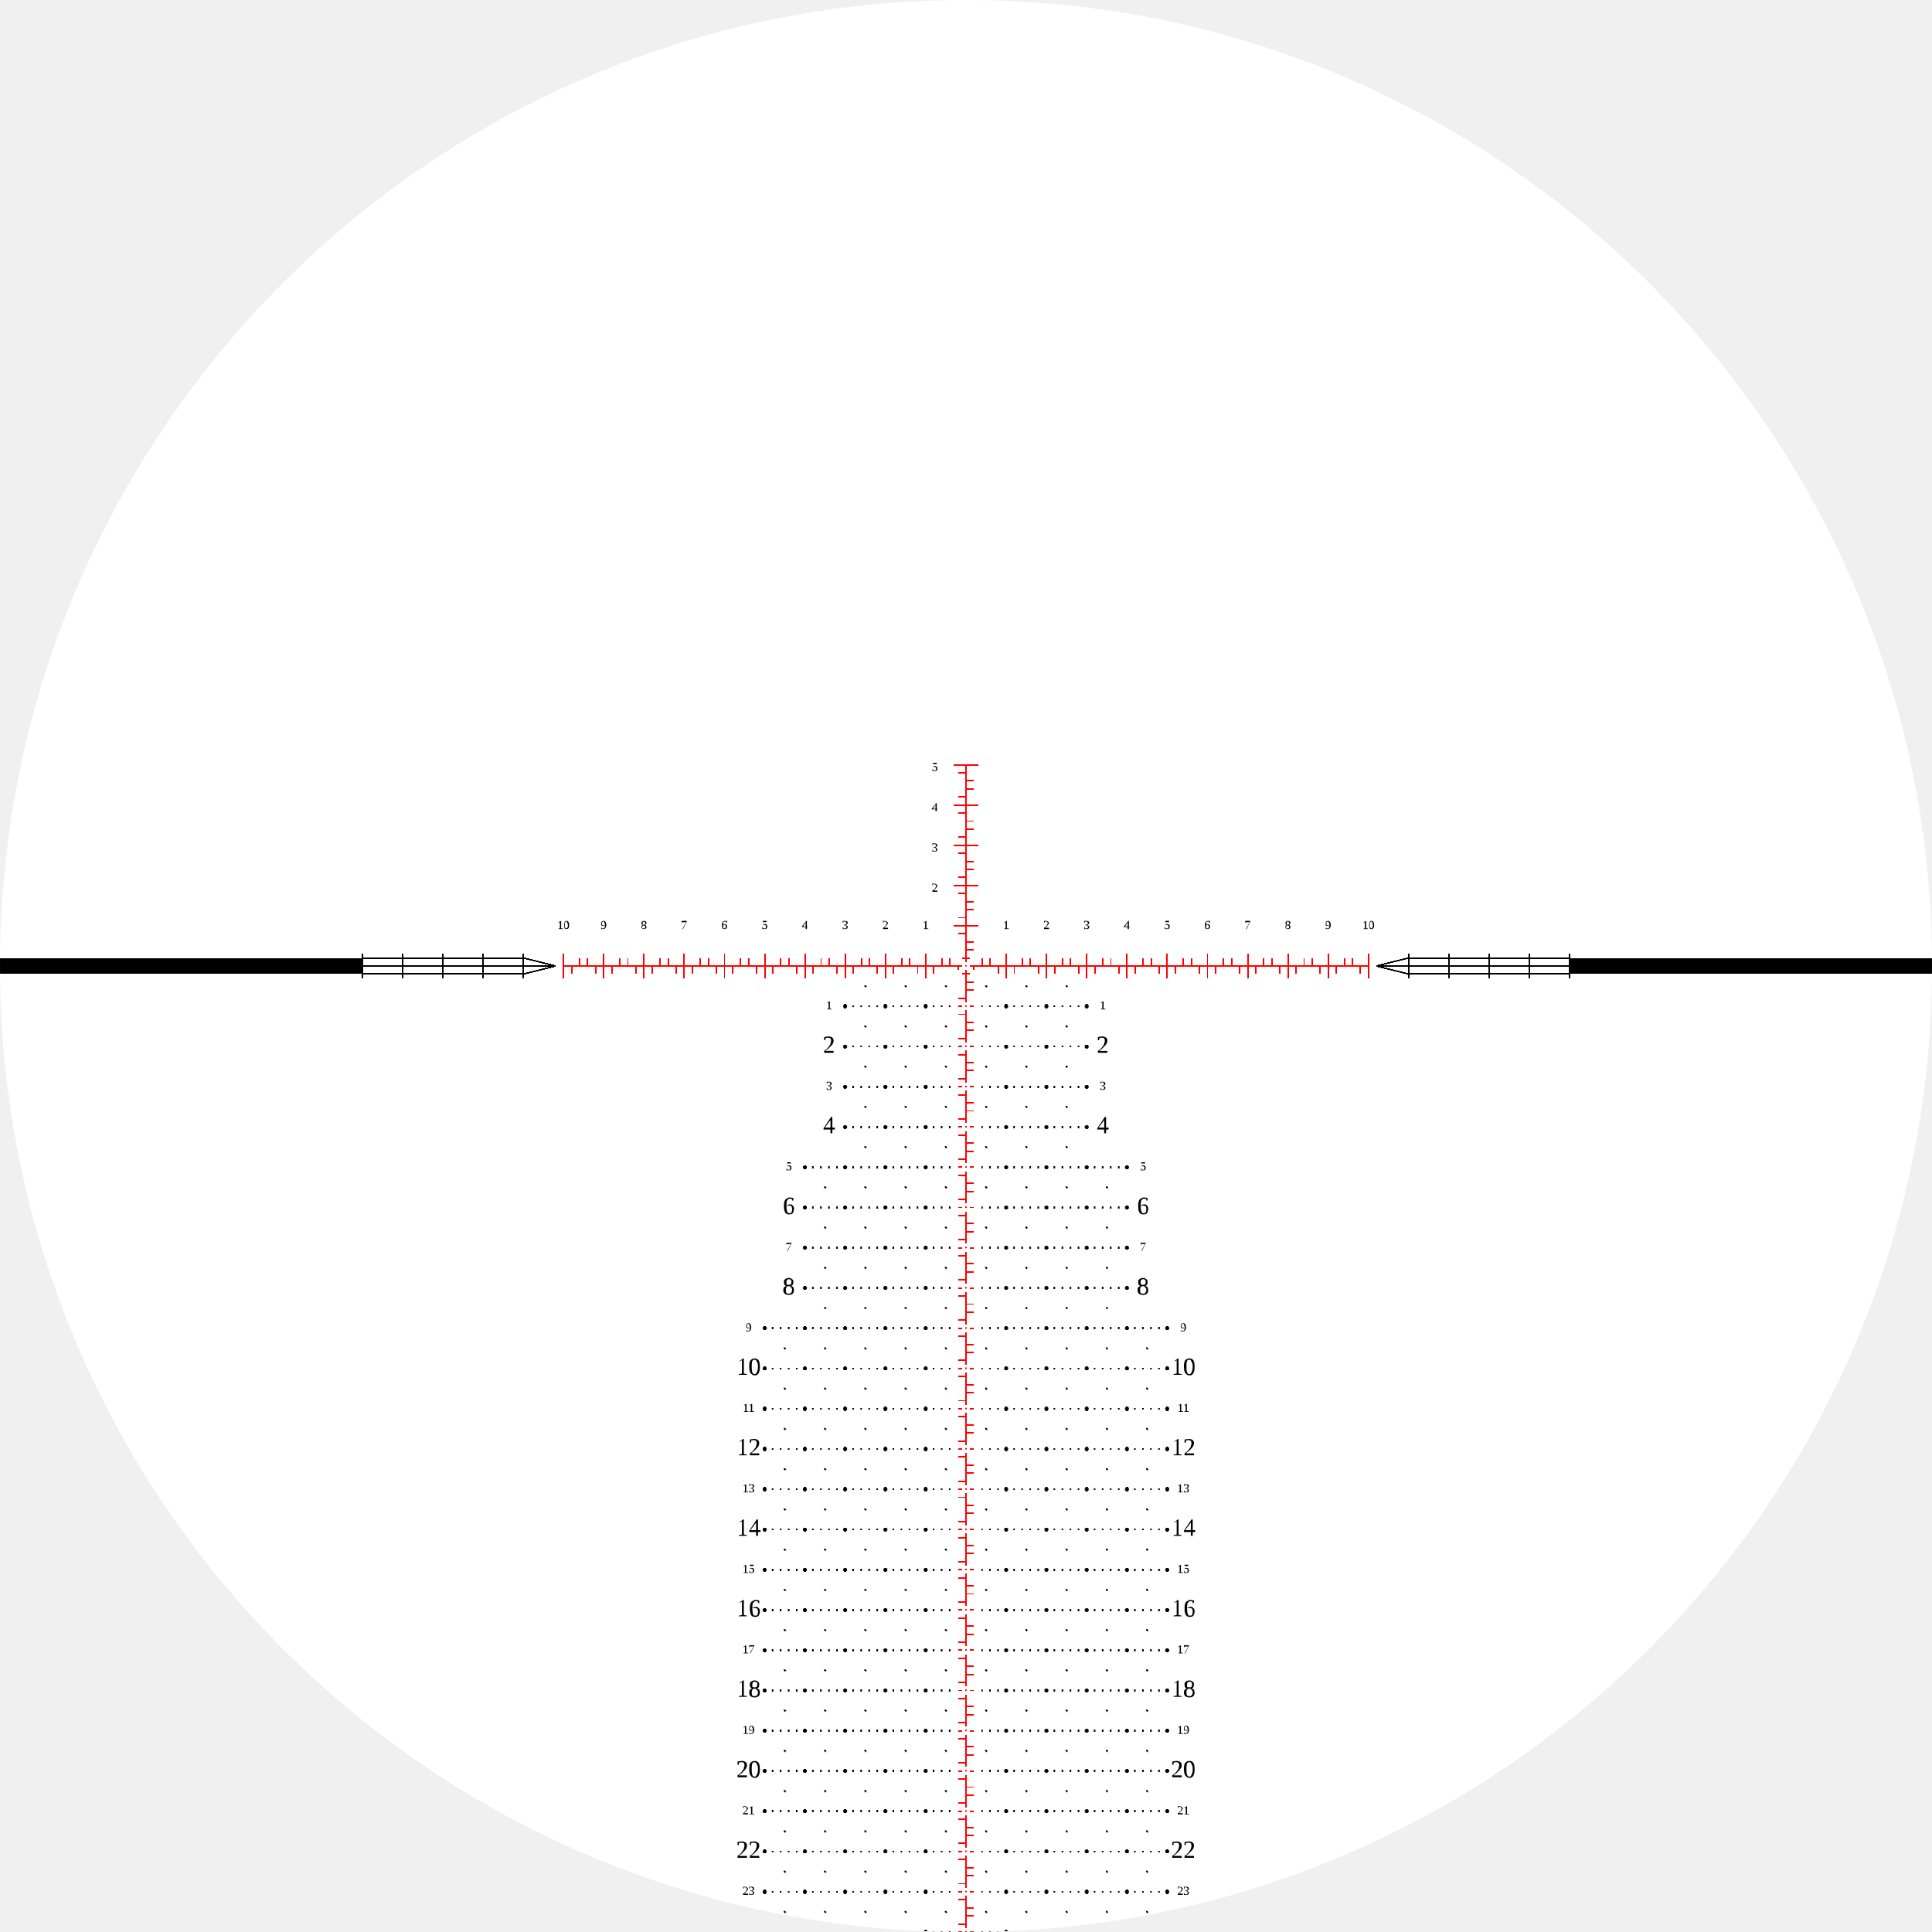
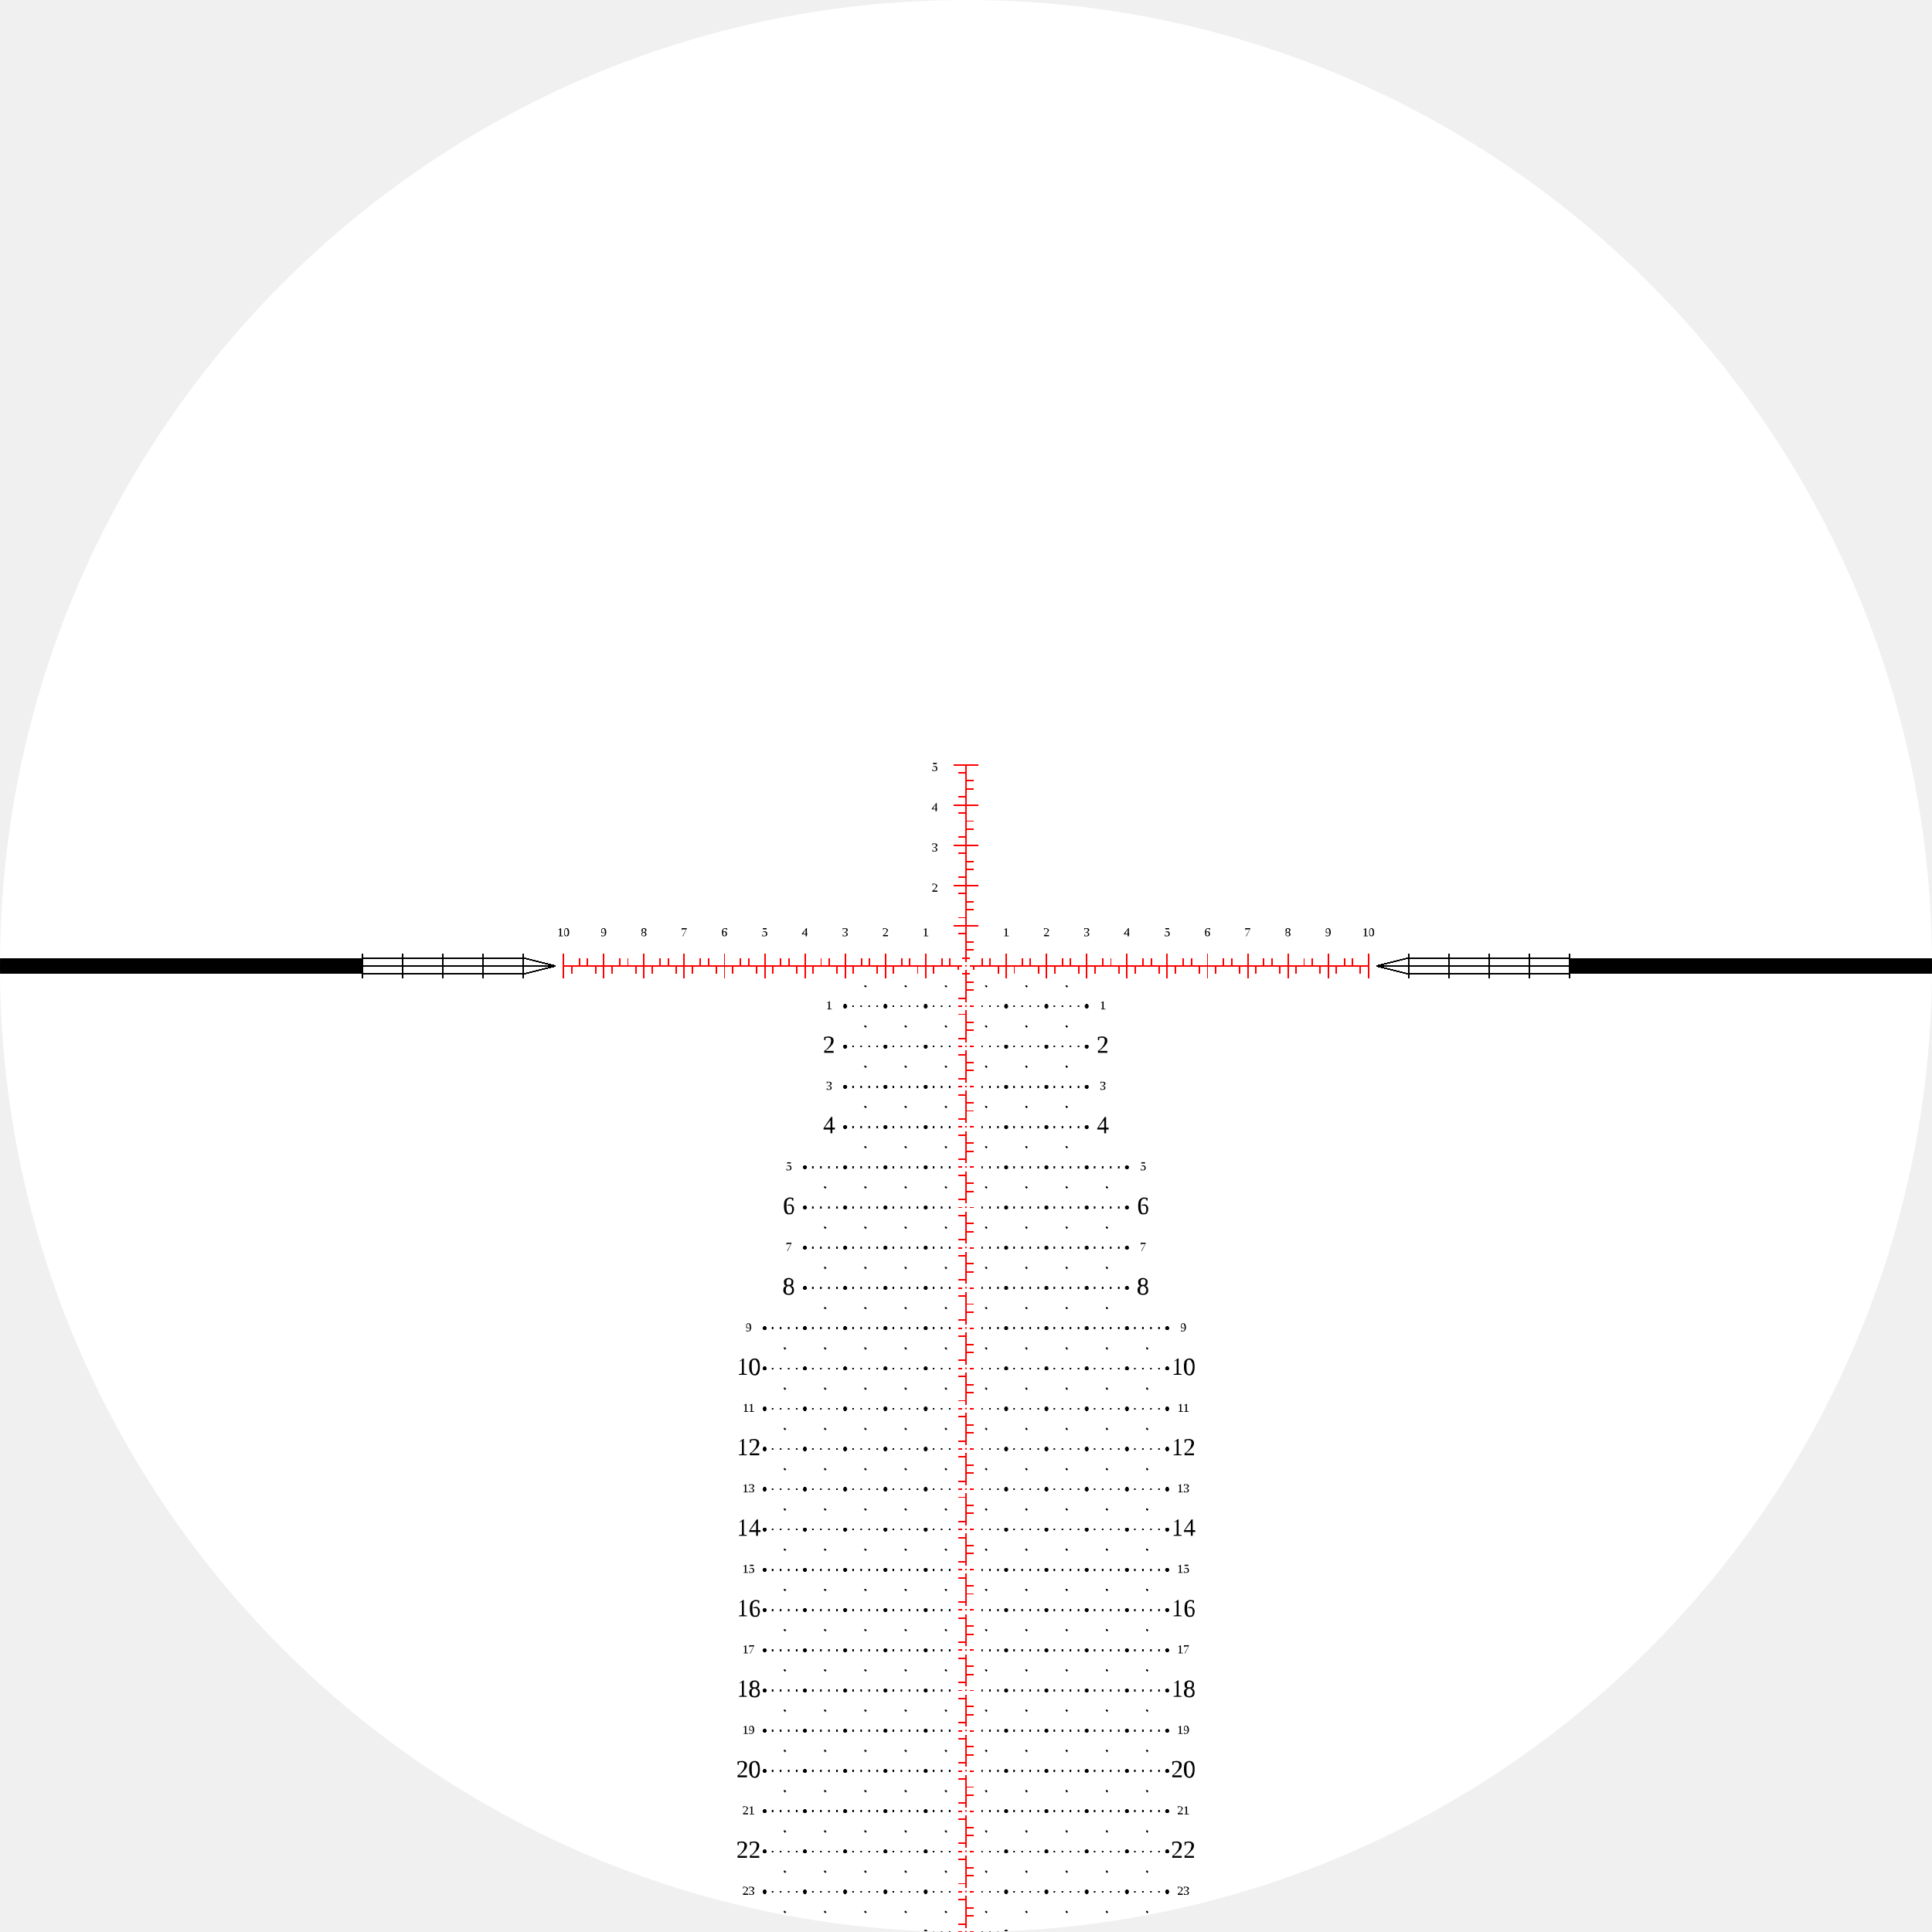
<svg xmlns="http://www.w3.org/2000/svg" width="4800" height="4800" viewBox="-24 -24 48 48" data-mil-width="48" data-mil-height="48" data-factor="100" shape-rendering="crispEdges">
  <defs>
    <pattern id="dotline-0" patternUnits="userSpaceOnUse" x="-0.025" y="-0.025" width="1" height="0.05">
      <circle cx="0.025" cy="0.025" r="0.025" fill="red" />
    </pattern>
    <pattern id="dotgrid-0" patternUnits="userSpaceOnUse" x="-2.525" y="0.475" width="1" height="1">
      <circle cx="0.025" cy="0.025" r="0.025" fill="black" />
    </pattern>
    <pattern id="dotgrid-2" patternUnits="userSpaceOnUse" x="-3.525" y="5.475" width="1" height="1">
      <circle cx="0.025" cy="0.025" r="0.025" fill="black" />
    </pattern>
    <pattern id="dotgrid-4" patternUnits="userSpaceOnUse" x="-4.525" y="9.475" width="1" height="1">
      <circle cx="0.025" cy="0.025" r="0.025" fill="black" />
    </pattern>
    <pattern id="dotline-2" patternUnits="userSpaceOnUse" x="-0.05" y="-0.05" width="1" height="0.1">
      <circle cx="0.05" cy="0.05" r="0.05" fill="black" />
    </pattern>
    <pattern id="dotline-5" patternUnits="userSpaceOnUse" x="-0.025" y="-0.025" width="0.2" height="0.05">
      <circle cx="0.025" cy="0.025" r="0.025" fill="black" />
    </pattern>
  </defs>
  <clipPath id="clip0">
    <circle id="circle-0" cx="0" cy="0" r="24" fill="white" />
  </clipPath>
  <g id="clipgroup-0" clip-path="url(#clip0)">
    <rect id="fill-0" x="-24" y="-24" width="48" height="48" fill="white" />
    <line id="hline-0" x1="0.1" y1="0" x2="10" y2="0" stroke="red" stroke-width="0.036" />
    <line id="hline-1" x1="-0.1" y1="0" x2="-10" y2="0" stroke="red" stroke-width="0.036" />
    <line id="vline-0" x1="0" y1="-0.1" x2="0" y2="-5" stroke="red" stroke-width="0.036" />
    <line id="hline-2" x1="-15" y1="0" x2="-10.2" y2="0" stroke="black" stroke-width="0.036" />
    <line id="hline-3" x1="15" y1="0" x2="10.2" y2="0" stroke="black" stroke-width="0.036" />
    <line id="line-0" x1="11" y1="-0.2" x2="10.2" y2="0" stroke="black" stroke-width="0.036" />
    <line id="line-1" x1="11" y1="0.2" x2="10.2" y2="0" stroke="black" stroke-width="0.036" />
    <line id="line-2" x1="-11" y1="-0.2" x2="-10.2" y2="0" stroke="black" stroke-width="0.036" />
    <line id="line-3" x1="-11" y1="0.2" x2="-10.2" y2="0" stroke="black" stroke-width="0.036" />
    <rect id="rect-0" x="-15" y="-0.2" width="4" height="0.4" fill="transparent" stroke="black" stroke-width="0.036" />
    <rect id="rect-1" x="11" y="-0.2" width="4" height="0.4" fill="transparent" stroke="black" stroke-width="0.036" />
    <rect id="rect-2" x="-24" y="-0.2" width="9" height="0.4" fill="black" />
    <rect id="rect-3" x="15" y="-0.2" width="9" height="0.4" fill="black" />
    <path id="hruler-0" d="M 11 -0.3 L 11 0.3 M 12 -0.3 L 12 0.3 M 13 -0.3 L 13 0.3 M 14 -0.3 L 14 0.3 M 15 -0.3 L 15 0.3" fill="none" stroke="black" stroke-width="0.036" />
    <path id="hruler-1" d="M -11 -0.3 L -11 0.3 M -12 -0.3 L -12 0.3 M -13 -0.3 L -13 0.3 M -14 -0.3 L -14 0.3 M -15 -0.3 L -15 0.3" fill="none" stroke="black" stroke-width="0.036" />
-     <text id="text-0" x="-10" y="-0.92" fill="black" font-size="0.306" text-anchor="middle">10</text>
-     <text id="text-1" x="-9" y="-0.92" fill="black" font-size="0.306" text-anchor="middle">9</text>
-     <text id="text-2" x="-8" y="-0.92" fill="black" font-size="0.306" text-anchor="middle">8</text>
-     <text id="text-3" x="-7" y="-0.92" fill="black" font-size="0.306" text-anchor="middle">7</text>
-     <text id="text-4" x="-6" y="-0.92" fill="black" font-size="0.306" text-anchor="middle">6</text>
-     <text id="text-5" x="-5" y="-0.92" fill="black" font-size="0.306" text-anchor="middle">5</text>
-     <text id="text-6" x="-4" y="-0.92" fill="black" font-size="0.306" text-anchor="middle">4</text>
-     <text id="text-7" x="-3" y="-0.92" fill="black" font-size="0.306" text-anchor="middle">3</text>
-     <text id="text-8" x="-2" y="-0.92" fill="black" font-size="0.306" text-anchor="middle">2</text>
-     <text id="text-9" x="-1" y="-0.92" fill="black" font-size="0.306" text-anchor="middle">1</text>
-     <text id="text-10" x="1" y="-0.92" fill="black" font-size="0.306" text-anchor="middle">1</text>
-     <text id="text-11" x="2" y="-0.92" fill="black" font-size="0.306" text-anchor="middle">2</text>
-     <text id="text-12" x="3" y="-0.92" fill="black" font-size="0.306" text-anchor="middle">3</text>
-     <text id="text-13" x="4" y="-0.92" fill="black" font-size="0.306" text-anchor="middle">4</text>
-     <text id="text-14" x="5" y="-0.92" fill="black" font-size="0.306" text-anchor="middle">5</text>
-     <text id="text-15" x="6" y="-0.92" fill="black" font-size="0.306" text-anchor="middle">6</text>
-     <text id="text-16" x="7" y="-0.92" fill="black" font-size="0.306" text-anchor="middle">7</text>
-     <text id="text-17" x="8" y="-0.92" fill="black" font-size="0.306" text-anchor="middle">8</text>
-     <text id="text-18" x="9" y="-0.92" fill="black" font-size="0.306" text-anchor="middle">9</text>
-     <text id="text-19" x="10" y="-0.92" fill="black" font-size="0.306" text-anchor="middle">10</text>
+     <text id="text-0" x="-10" y="-0.74" fill="black" font-size="0.306" text-anchor="middle">10</text>
+     <text id="text-1" x="-9" y="-0.74" fill="black" font-size="0.306" text-anchor="middle">9</text>
+     <text id="text-2" x="-8" y="-0.74" fill="black" font-size="0.306" text-anchor="middle">8</text>
+     <text id="text-3" x="-7" y="-0.74" fill="black" font-size="0.306" text-anchor="middle">7</text>
+     <text id="text-4" x="-6" y="-0.74" fill="black" font-size="0.306" text-anchor="middle">6</text>
+     <text id="text-5" x="-5" y="-0.74" fill="black" font-size="0.306" text-anchor="middle">5</text>
+     <text id="text-6" x="-4" y="-0.74" fill="black" font-size="0.306" text-anchor="middle">4</text>
+     <text id="text-7" x="-3" y="-0.74" fill="black" font-size="0.306" text-anchor="middle">3</text>
+     <text id="text-8" x="-2" y="-0.74" fill="black" font-size="0.306" text-anchor="middle">2</text>
+     <text id="text-9" x="-1" y="-0.74" fill="black" font-size="0.306" text-anchor="middle">1</text>
+     <text id="text-10" x="1" y="-0.74" fill="black" font-size="0.306" text-anchor="middle">1</text>
+     <text id="text-11" x="2" y="-0.74" fill="black" font-size="0.306" text-anchor="middle">2</text>
+     <text id="text-12" x="3" y="-0.74" fill="black" font-size="0.306" text-anchor="middle">3</text>
+     <text id="text-13" x="4" y="-0.74" fill="black" font-size="0.306" text-anchor="middle">4</text>
+     <text id="text-14" x="5" y="-0.74" fill="black" font-size="0.306" text-anchor="middle">5</text>
+     <text id="text-15" x="6" y="-0.74" fill="black" font-size="0.306" text-anchor="middle">6</text>
+     <text id="text-16" x="7" y="-0.74" fill="black" font-size="0.306" text-anchor="middle">7</text>
+     <text id="text-17" x="8" y="-0.74" fill="black" font-size="0.306" text-anchor="middle">8</text>
+     <text id="text-18" x="9" y="-0.74" fill="black" font-size="0.306" text-anchor="middle">9</text>
+     <text id="text-19" x="10" y="-0.74" fill="black" font-size="0.306" text-anchor="middle">10</text>
    <path id="hruler-2" d="M 10 -0.3 L 10 0.3 M 9 -0.3 L 9 0.3 M 8 -0.3 L 8 0.3 M 7 -0.3 L 7 0.3 M 6 -0.3 L 6 0.3 M 5 -0.3 L 5 0.3 M 4 -0.3 L 4 0.3 M 3 -0.3 L 3 0.3 M 2 -0.3 L 2 0.3 M 1 -0.3 L 1 0.3" fill="none" stroke="red" stroke-width="0.036" />
    <path id="hruler-3" d="M -10 -0.3 L -10 0.3 M -9 -0.3 L -9 0.3 M -8 -0.3 L -8 0.3 M -7 -0.3 L -7 0.3 M -6 -0.3 L -6 0.3 M -5 -0.3 L -5 0.3 M -4 -0.3 L -4 0.3 M -3 -0.3 L -3 0.3 M -2 -0.3 L -2 0.3 M -1 -0.3 L -1 0.3" fill="none" stroke="red" stroke-width="0.036" />
    <path id="hruler-4" d="M 9.8 0 L 9.8 0.2 M 8.8 0 L 8.8 0.2 M 7.8 0 L 7.8 0.2 M 6.8 0 L 6.8 0.2 M 5.8 0 L 5.8 0.2 M 4.8 0 L 4.8 0.2 M 3.8 0 L 3.8 0.2 M 2.8 0 L 2.8 0.2 M 1.8 0 L 1.8 0.2 M 0.8 0 L 0.8 0.2" fill="none" stroke="red" stroke-width="0.036" />
    <path id="hruler-5" d="M -9.8 0 L -9.8 0.2 M -8.8 0 L -8.8 0.2 M -7.8 0 L -7.8 0.2 M -6.8 0 L -6.8 0.2 M -5.8 0 L -5.8 0.2 M -4.8 0 L -4.8 0.2 M -3.8 0 L -3.8 0.2 M -2.8 0 L -2.8 0.2 M -1.8 0 L -1.8 0.2 M -0.8 0 L -0.8 0.2" fill="none" stroke="red" stroke-width="0.036" />
    <path id="hruler-6" d="M 9.6 -0.2 L 9.6 0 M 8.6 -0.2 L 8.6 0 M 7.6 -0.2 L 7.6 0 M 6.6 -0.2 L 6.6 0 M 5.6 -0.2 L 5.6 0 M 4.6 -0.2 L 4.6 0 M 3.6 -0.2 L 3.6 0 M 2.6 -0.2 L 2.6 0 M 1.6 -0.2 L 1.6 0 M 0.6 -0.2 L 0.6 0" fill="none" stroke="red" stroke-width="0.036" />
    <path id="hruler-7" d="M -9.6 -0.2 L -9.6 0 M -8.6 -0.2 L -8.6 0 M -7.6 -0.2 L -7.6 0 M -6.6 -0.2 L -6.6 0 M -5.6 -0.2 L -5.6 0 M -4.6 -0.2 L -4.6 0 M -3.6 -0.2 L -3.6 0 M -2.6 -0.2 L -2.6 0 M -1.6 -0.2 L -1.6 0 M -0.6 -0.2 L -0.6 0" fill="none" stroke="red" stroke-width="0.036" />
    <path id="hruler-8" d="M 9.4 -0.2 L 9.4 0 M 8.4 -0.2 L 8.4 0 M 7.4 -0.2 L 7.4 0 M 6.4 -0.2 L 6.4 0 M 5.4 -0.2 L 5.4 0 M 4.4 -0.2 L 4.4 0 M 3.4 -0.2 L 3.4 0 M 2.4 -0.2 L 2.4 0 M 1.4 -0.2 L 1.4 0 M 0.4 -0.2 L 0.4 0" fill="none" stroke="red" stroke-width="0.036" />
    <path id="hruler-9" d="M -9.4 -0.2 L -9.4 0 M -8.4 -0.2 L -8.4 0 M -7.4 -0.2 L -7.4 0 M -6.4 -0.2 L -6.4 0 M -5.4 -0.2 L -5.4 0 M -4.4 -0.2 L -4.4 0 M -3.4 -0.2 L -3.4 0 M -2.4 -0.2 L -2.4 0 M -1.4 -0.2 L -1.4 0 M -0.4 -0.2 L -0.4 0" fill="none" stroke="red" stroke-width="0.036" />
    <path id="hruler-10" d="M 9.2 0 L 9.2 0.2 M 8.2 0 L 8.2 0.2 M 7.2 0 L 7.2 0.2 M 6.2 0 L 6.2 0.2 M 5.2 0 L 5.2 0.2 M 4.2 0 L 4.2 0.2 M 3.2 0 L 3.2 0.2 M 2.2 0 L 2.2 0.2 M 1.2 0 L 1.2 0.2" fill="none" stroke="red" stroke-width="0.036" />
    <path id="hruler-11" d="M -9.2 0 L -9.2 0.2 M -8.2 0 L -8.2 0.2 M -7.2 0 L -7.2 0.2 M -6.2 0 L -6.2 0.2 M -5.2 0 L -5.2 0.2 M -4.2 0 L -4.2 0.2 M -3.2 0 L -3.2 0.2 M -2.2 0 L -2.2 0.2 M -1.2 0 L -1.2 0.2" fill="none" stroke="red" stroke-width="0.036" />
    <line id="vline-1" x1="0.2" y1="0" x2="0.2" y2="0.1" stroke="red" stroke-width="0.036" />
    <line id="vline-2" x1="-0.2" y1="0" x2="-0.2" y2="0.1" stroke="red" stroke-width="0.036" />
    <path id="vruler-0" d="M -0.2 1.2 L 0 1.2 M -0.2 2.2 L 0 2.2 M -0.2 3.2 L 0 3.2 M -0.2 4.2 L 0 4.2 M -0.2 5.2 L 0 5.2 M -0.2 6.2 L 0 6.2 M -0.2 7.2 L 0 7.2 M -0.2 8.2 L 0 8.2 M -0.2 9.2 L 0 9.2 M -0.2 10.2 L 0 10.2 M -0.2 11.2 L 0 11.2 M -0.2 12.2 L 0 12.2 M -0.2 13.2 L 0 13.2 M -0.2 14.2 L 0 14.2 M -0.2 15.2 L 0 15.2 M -0.2 16.2 L 0 16.2 M -0.2 17.2 L 0 17.2 M -0.2 18.2 L 0 18.2 M -0.2 19.2 L 0 19.2 M -0.2 20.2 L 0 20.2 M -0.2 21.2 L 0 21.2 M -0.2 22.2 L 0 22.2 M -0.2 23.2 L 0 23.2" fill="none" stroke="red" stroke-width="0.036" />
    <path id="vruler-1" d="M 0 0.4 L 0.2 0.4 M 0 1.4 L 0.2 1.4 M 0 2.4 L 0.2 2.4 M 0 3.4 L 0.2 3.4 M 0 4.4 L 0.2 4.4 M 0 5.4 L 0.2 5.4 M 0 6.4 L 0.2 6.4 M 0 7.4 L 0.2 7.4 M 0 8.4 L 0.2 8.4 M 0 9.4 L 0.2 9.4 M 0 10.4 L 0.2 10.4 M 0 11.4 L 0.2 11.4 M 0 12.4 L 0.2 12.4 M 0 13.4 L 0.2 13.4 M 0 14.4 L 0.2 14.4 M 0 15.4 L 0.2 15.4 M 0 16.4 L 0.2 16.4 M 0 17.4 L 0.2 17.4 M 0 18.4 L 0.2 18.4 M 0 19.4 L 0.2 19.4 M 0 20.4 L 0.2 20.4 M 0 21.4 L 0.2 21.4 M 0 22.4 L 0.2 22.4 M 0 23.4 L 0.2 23.4" fill="none" stroke="red" stroke-width="0.036" />
    <path id="vruler-2" d="M 0 0.6 L 0.2 0.6 M 0 1.6 L 0.2 1.6 M 0 2.6 L 0.2 2.6 M 0 3.6 L 0.2 3.6 M 0 4.6 L 0.2 4.6 M 0 5.6 L 0.2 5.6 M 0 6.6 L 0.2 6.6 M 0 7.6 L 0.2 7.6 M 0 8.6 L 0.2 8.6 M 0 9.6 L 0.2 9.6 M 0 10.6 L 0.2 10.6 M 0 11.6 L 0.2 11.6 M 0 12.6 L 0.2 12.6 M 0 13.6 L 0.2 13.6 M 0 14.6 L 0.2 14.6 M 0 15.6 L 0.2 15.6 M 0 16.6 L 0.2 16.6 M 0 17.6 L 0.2 17.6 M 0 18.6 L 0.2 18.6 M 0 19.6 L 0.2 19.6 M 0 20.6 L 0.2 20.6 M 0 21.6 L 0.2 21.6 M 0 22.6 L 0.2 22.6 M 0 23.6 L 0.2 23.6" fill="none" stroke="red" stroke-width="0.036" />
    <path id="vruler-3" d="M -0.2 0.8 L 0 0.8 M -0.2 1.8 L 0 1.8 M -0.2 2.8 L 0 2.8 M -0.2 3.8 L 0 3.8 M -0.2 4.8 L 0 4.8 M -0.2 5.8 L 0 5.8 M -0.2 6.8 L 0 6.8 M -0.2 7.8 L 0 7.8 M -0.2 8.8 L 0 8.8 M -0.2 9.8 L 0 9.8 M -0.2 10.8 L 0 10.8 M -0.2 11.8 L 0 11.8 M -0.2 12.8 L 0 12.8 M -0.2 13.8 L 0 13.8 M -0.2 14.8 L 0 14.8 M -0.2 15.8 L 0 15.8 M -0.2 16.8 L 0 16.8 M -0.2 17.8 L 0 17.8 M -0.2 18.8 L 0 18.8 M -0.2 19.8 L 0 19.8 M -0.2 20.8 L 0 20.8 M -0.2 21.8 L 0 21.8 M -0.2 22.8 L 0 22.8 M -0.2 23.8 L 0 23.8" fill="none" stroke="red" stroke-width="0.036" />
    <path id="vruler-4" d="M -0.3 -5 L 0.3 -5 M -0.3 -4 L 0.3 -4 M -0.3 -3 L 0.3 -3 M -0.3 -2 L 0.3 -2 M -0.3 -1 L 0.3 -1" fill="none" stroke="red" stroke-width="0.036" />
    <path id="vruler-5" d="M -0.2 -4.8 L 0 -4.8 M -0.2 -3.8 L 0 -3.8 M -0.2 -2.8 L 0 -2.8 M -0.2 -1.8 L 0 -1.8 M -0.2 -0.8 L 0 -0.8" fill="none" stroke="red" stroke-width="0.036" />
    <path id="vruler-6" d="M 0 -4.6 L 0.2 -4.6 M 0 -3.6 L 0.2 -3.6 M 0 -2.6 L 0.2 -2.6 M 0 -1.6 L 0.2 -1.6 M 0 -0.6 L 0.2 -0.6" fill="none" stroke="red" stroke-width="0.036" />
    <path id="vruler-7" d="M 0 -4.4 L 0.2 -4.4 M 0 -3.4 L 0.2 -3.4 M 0 -2.4 L 0.2 -2.4 M 0 -1.4 L 0.2 -1.4 M 0 -0.4 L 0.2 -0.4" fill="none" stroke="red" stroke-width="0.036" />
    <path id="vruler-8" d="M -0.2 -4.2 L 0 -4.2 M -0.2 -3.2 L 0 -3.2 M -0.2 -2.2 L 0 -2.2 M -0.2 -1.2 L 0 -1.2" fill="none" stroke="red" stroke-width="0.036" />
    <path id="vruler-9" d="M 0.1 1 L 0.2 1 M 0.1 2 L 0.2 2 M 0.1 3 L 0.2 3 M 0.1 4 L 0.2 4 M 0.1 5 L 0.2 5 M 0.1 6 L 0.2 6 M 0.1 7 L 0.2 7 M 0.1 8 L 0.2 8 M 0.1 9 L 0.2 9 M 0.1 10 L 0.2 10 M 0.1 11 L 0.2 11 M 0.1 12 L 0.2 12 M 0.1 13 L 0.2 13 M 0.1 14 L 0.2 14 M 0.1 15 L 0.2 15 M 0.1 16 L 0.2 16 M 0.1 17 L 0.2 17 M 0.1 18 L 0.2 18 M 0.1 19 L 0.2 19 M 0.1 20 L 0.2 20 M 0.1 21 L 0.2 21 M 0.1 22 L 0.2 22 M 0.1 23 L 0.2 23 M 0.1 24 L 0.2 24" fill="none" stroke="red" stroke-width="0.036" />
    <path id="vruler-10" d="M -0.2 1 L -0.1 1 M -0.2 2 L -0.1 2 M -0.2 3 L -0.1 3 M -0.2 4 L -0.1 4 M -0.2 5 L -0.1 5 M -0.2 6 L -0.1 6 M -0.2 7 L -0.1 7 M -0.2 8 L -0.1 8 M -0.2 9 L -0.1 9 M -0.2 10 L -0.1 10 M -0.2 11 L -0.1 11 M -0.2 12 L -0.1 12 M -0.2 13 L -0.1 13 M -0.2 14 L -0.1 14 M -0.2 15 L -0.1 15 M -0.2 16 L -0.1 16 M -0.2 17 L -0.1 17 M -0.2 18 L -0.1 18 M -0.2 19 L -0.1 19 M -0.2 20 L -0.1 20 M -0.2 21 L -0.1 21 M -0.2 22 L -0.1 22 M -0.2 23 L -0.1 23 M -0.2 24 L -0.1 24" fill="none" stroke="red" stroke-width="0.036" />
    <line id="hline-4" x1="0.1" y1="0.2" x2="-0.1" y2="0.2" stroke="red" stroke-width="0.036" />
    <line id="hline-5" x1="0.1" y1="-0.2" x2="-0.1" y2="-0.2" stroke="red" stroke-width="0.036" />
    <rect id="dotline-1" x="-0.025" y="-0.025" width="24.05" height="0.05" fill="url(#dotline-0)" transform="translate(0,0) rotate(90)" />
    <path id="vdashline-0" d="M 0 0.1 L 0 0.9 M 0 1.1 L 0 1.9 M 0 2.1 L 0 2.9 M 0 3.1 L 0 3.9 M 0 4.1 L 0 4.9 M 0 5.1 L 0 5.9 M 0 6.1 L 0 6.9 M 0 7.1 L 0 7.9 M 0 8.1 L 0 8.9 M 0 9.1 L 0 9.9 M 0 10.1 L 0 10.9 M 0 11.1 L 0 11.9 M 0 12.1 L 0 12.9 M 0 13.1 L 0 13.9 M 0 14.1 L 0 14.9 M 0 15.1 L 0 15.9 M 0 16.1 L 0 16.9 M 0 17.1 L 0 17.9 M 0 18.1 L 0 18.9 M 0 19.1 L 0 19.9 M 0 20.1 L 0 20.9 M 0 21.1 L 0 21.9 M 0 22.1 L 0 22.9 M 0 23.1 L 0 23.9" fill="none" stroke="red" stroke-width="0.036" />
    <text id="text-20" x="-0.7" y="-4.846" fill="black" font-size="0.306" text-anchor="end">5</text>
    <text id="text-21" x="-0.7" y="-3.846" fill="black" font-size="0.306" text-anchor="end">4</text>
    <text id="text-22" x="-0.7" y="-2.846" fill="black" font-size="0.306" text-anchor="end">3</text>
    <text id="text-23" x="-0.7" y="-1.846" fill="black" font-size="0.306" text-anchor="end">2</text>
    <rect id="dotgrid-1" x="-2.525" y="0.475" width="5.05" height="4.05" fill="url(#dotgrid-0)" />
    <rect id="dotgrid-3" x="-3.525" y="5.475" width="7.05" height="3.05" fill="url(#dotgrid-2)" />
    <rect id="dotgrid-5" x="-4.525" y="9.475" width="9.05" height="15.05" fill="url(#dotgrid-4)" />
    <text id="text-24" x="3.4" y="1.077" fill="black" font-size="0.306" text-anchor="middle">1</text>
    <text id="text-25" x="-3.4" y="1.077" fill="black" font-size="0.306" text-anchor="middle">1</text>
    <rect id="dotline-3" x="-0.05" y="-0.05" width="2.1" height="0.1" fill="url(#dotline-2)" transform="translate(-3,1) rotate(0)" />
    <rect id="dotline-4" x="-0.05" y="-0.05" width="2.1" height="0.1" fill="url(#dotline-2)" transform="translate(1,1) rotate(0)" />
    <rect id="dotline-6" x="-0.025" y="-0.025" width="2.65" height="0.05" fill="url(#dotline-5)" transform="translate(-3,1) rotate(0)" />
    <rect id="dotline-7" x="-0.025" y="-0.025" width="2.65" height="0.05" fill="url(#dotline-5)" transform="translate(0.4,1) rotate(0)" />
    <text id="text-26" x="3.4" y="2.154" fill="black" font-size="0.611" text-anchor="middle">2</text>
    <text id="text-27" x="-3.4" y="2.154" fill="black" font-size="0.611" text-anchor="middle">2</text>
    <rect id="dotline-8" x="-0.05" y="-0.05" width="2.1" height="0.1" fill="url(#dotline-2)" transform="translate(-3,2) rotate(0)" />
    <rect id="dotline-9" x="-0.05" y="-0.05" width="2.1" height="0.1" fill="url(#dotline-2)" transform="translate(1,2) rotate(0)" />
    <rect id="dotline-10" x="-0.025" y="-0.025" width="2.65" height="0.05" fill="url(#dotline-5)" transform="translate(-3,2) rotate(0)" />
    <rect id="dotline-11" x="-0.025" y="-0.025" width="2.65" height="0.05" fill="url(#dotline-5)" transform="translate(0.4,2) rotate(0)" />
    <text id="text-28" x="3.4" y="3.077" fill="black" font-size="0.306" text-anchor="middle">3</text>
    <text id="text-29" x="-3.4" y="3.077" fill="black" font-size="0.306" text-anchor="middle">3</text>
    <rect id="dotline-12" x="-0.05" y="-0.05" width="2.1" height="0.1" fill="url(#dotline-2)" transform="translate(-3,3) rotate(0)" />
    <rect id="dotline-13" x="-0.05" y="-0.05" width="2.1" height="0.1" fill="url(#dotline-2)" transform="translate(1,3) rotate(0)" />
    <rect id="dotline-14" x="-0.025" y="-0.025" width="2.65" height="0.05" fill="url(#dotline-5)" transform="translate(-3,3) rotate(0)" />
    <rect id="dotline-15" x="-0.025" y="-0.025" width="2.65" height="0.05" fill="url(#dotline-5)" transform="translate(0.4,3) rotate(0)" />
    <text id="text-30" x="3.4" y="4.154" fill="black" font-size="0.611" text-anchor="middle">4</text>
    <text id="text-31" x="-3.4" y="4.154" fill="black" font-size="0.611" text-anchor="middle">4</text>
    <rect id="dotline-16" x="-0.05" y="-0.05" width="2.1" height="0.1" fill="url(#dotline-2)" transform="translate(-3,4) rotate(0)" />
    <rect id="dotline-17" x="-0.05" y="-0.05" width="2.1" height="0.1" fill="url(#dotline-2)" transform="translate(1,4) rotate(0)" />
    <rect id="dotline-18" x="-0.025" y="-0.025" width="2.65" height="0.05" fill="url(#dotline-5)" transform="translate(-3,4) rotate(0)" />
    <rect id="dotline-19" x="-0.025" y="-0.025" width="2.65" height="0.05" fill="url(#dotline-5)" transform="translate(0.4,4) rotate(0)" />
    <text id="text-32" x="4.4" y="5.077" fill="black" font-size="0.306" text-anchor="middle">5</text>
    <text id="text-33" x="-4.4" y="5.077" fill="black" font-size="0.306" text-anchor="middle">5</text>
    <rect id="dotline-20" x="-0.05" y="-0.05" width="3.1" height="0.1" fill="url(#dotline-2)" transform="translate(-4,5) rotate(0)" />
    <rect id="dotline-21" x="-0.05" y="-0.05" width="3.1" height="0.1" fill="url(#dotline-2)" transform="translate(1,5) rotate(0)" />
    <rect id="dotline-22" x="-0.025" y="-0.025" width="3.65" height="0.05" fill="url(#dotline-5)" transform="translate(-4,5) rotate(0)" />
    <rect id="dotline-23" x="-0.025" y="-0.025" width="3.65" height="0.05" fill="url(#dotline-5)" transform="translate(0.4,5) rotate(0)" />
    <text id="text-34" x="4.4" y="6.154" fill="black" font-size="0.611" text-anchor="middle">6</text>
    <text id="text-35" x="-4.4" y="6.154" fill="black" font-size="0.611" text-anchor="middle">6</text>
    <rect id="dotline-24" x="-0.05" y="-0.05" width="3.1" height="0.1" fill="url(#dotline-2)" transform="translate(-4,6) rotate(0)" />
    <rect id="dotline-25" x="-0.05" y="-0.05" width="3.1" height="0.1" fill="url(#dotline-2)" transform="translate(1,6) rotate(0)" />
    <rect id="dotline-26" x="-0.025" y="-0.025" width="3.65" height="0.05" fill="url(#dotline-5)" transform="translate(-4,6) rotate(0)" />
    <rect id="dotline-27" x="-0.025" y="-0.025" width="3.65" height="0.05" fill="url(#dotline-5)" transform="translate(0.4,6) rotate(0)" />
    <text id="text-36" x="4.4" y="7.077" fill="black" font-size="0.306" text-anchor="middle">7</text>
    <text id="text-37" x="-4.4" y="7.077" fill="black" font-size="0.306" text-anchor="middle">7</text>
    <rect id="dotline-28" x="-0.05" y="-0.05" width="3.1" height="0.1" fill="url(#dotline-2)" transform="translate(-4,7) rotate(0)" />
    <rect id="dotline-29" x="-0.05" y="-0.05" width="3.1" height="0.1" fill="url(#dotline-2)" transform="translate(1,7) rotate(0)" />
    <rect id="dotline-30" x="-0.025" y="-0.025" width="3.65" height="0.05" fill="url(#dotline-5)" transform="translate(-4,7) rotate(0)" />
    <rect id="dotline-31" x="-0.025" y="-0.025" width="3.65" height="0.05" fill="url(#dotline-5)" transform="translate(0.4,7) rotate(0)" />
    <text id="text-38" x="4.4" y="8.154" fill="black" font-size="0.611" text-anchor="middle">8</text>
    <text id="text-39" x="-4.4" y="8.154" fill="black" font-size="0.611" text-anchor="middle">8</text>
    <rect id="dotline-32" x="-0.05" y="-0.05" width="3.1" height="0.1" fill="url(#dotline-2)" transform="translate(-4,8) rotate(0)" />
    <rect id="dotline-33" x="-0.05" y="-0.05" width="3.1" height="0.1" fill="url(#dotline-2)" transform="translate(1,8) rotate(0)" />
    <rect id="dotline-34" x="-0.025" y="-0.025" width="3.65" height="0.05" fill="url(#dotline-5)" transform="translate(-4,8) rotate(0)" />
    <rect id="dotline-35" x="-0.025" y="-0.025" width="3.65" height="0.05" fill="url(#dotline-5)" transform="translate(0.4,8) rotate(0)" />
    <text id="text-40" x="5.4" y="9.077" fill="black" font-size="0.306" text-anchor="middle">9</text>
    <text id="text-41" x="-5.4" y="9.077" fill="black" font-size="0.306" text-anchor="middle">9</text>
    <rect id="dotline-36" x="-0.05" y="-0.05" width="4.1" height="0.1" fill="url(#dotline-2)" transform="translate(-5,9) rotate(0)" />
    <rect id="dotline-37" x="-0.05" y="-0.05" width="4.1" height="0.1" fill="url(#dotline-2)" transform="translate(1,9) rotate(0)" />
    <rect id="dotline-38" x="-0.025" y="-0.025" width="4.65" height="0.05" fill="url(#dotline-5)" transform="translate(-5,9) rotate(0)" />
    <rect id="dotline-39" x="-0.025" y="-0.025" width="4.65" height="0.05" fill="url(#dotline-5)" transform="translate(0.4,9) rotate(0)" />
    <text id="text-42" x="5.4" y="10.154" fill="black" font-size="0.611" text-anchor="middle">10</text>
    <text id="text-43" x="-5.4" y="10.154" fill="black" font-size="0.611" text-anchor="middle">10</text>
    <rect id="dotline-40" x="-0.05" y="-0.05" width="4.1" height="0.1" fill="url(#dotline-2)" transform="translate(-5,10) rotate(0)" />
    <rect id="dotline-41" x="-0.05" y="-0.05" width="4.1" height="0.1" fill="url(#dotline-2)" transform="translate(1,10) rotate(0)" />
    <rect id="dotline-42" x="-0.025" y="-0.025" width="4.65" height="0.05" fill="url(#dotline-5)" transform="translate(-5,10) rotate(0)" />
    <rect id="dotline-43" x="-0.025" y="-0.025" width="4.65" height="0.05" fill="url(#dotline-5)" transform="translate(0.4,10) rotate(0)" />
    <text id="text-44" x="5.4" y="11.077" fill="black" font-size="0.306" text-anchor="middle">11</text>
    <text id="text-45" x="-5.4" y="11.077" fill="black" font-size="0.306" text-anchor="middle">11</text>
    <rect id="dotline-44" x="-0.05" y="-0.05" width="4.1" height="0.1" fill="url(#dotline-2)" transform="translate(-5,11) rotate(0)" />
    <rect id="dotline-45" x="-0.05" y="-0.05" width="4.1" height="0.1" fill="url(#dotline-2)" transform="translate(1,11) rotate(0)" />
    <rect id="dotline-46" x="-0.025" y="-0.025" width="4.65" height="0.05" fill="url(#dotline-5)" transform="translate(-5,11) rotate(0)" />
    <rect id="dotline-47" x="-0.025" y="-0.025" width="4.65" height="0.05" fill="url(#dotline-5)" transform="translate(0.4,11) rotate(0)" />
    <text id="text-46" x="5.4" y="12.154" fill="black" font-size="0.611" text-anchor="middle">12</text>
    <text id="text-47" x="-5.4" y="12.154" fill="black" font-size="0.611" text-anchor="middle">12</text>
    <rect id="dotline-48" x="-0.05" y="-0.05" width="4.1" height="0.1" fill="url(#dotline-2)" transform="translate(-5,12) rotate(0)" />
    <rect id="dotline-49" x="-0.05" y="-0.05" width="4.1" height="0.1" fill="url(#dotline-2)" transform="translate(1,12) rotate(0)" />
    <rect id="dotline-50" x="-0.025" y="-0.025" width="4.65" height="0.05" fill="url(#dotline-5)" transform="translate(-5,12) rotate(0)" />
    <rect id="dotline-51" x="-0.025" y="-0.025" width="4.65" height="0.05" fill="url(#dotline-5)" transform="translate(0.4,12) rotate(0)" />
    <text id="text-48" x="5.4" y="13.077" fill="black" font-size="0.306" text-anchor="middle">13</text>
    <text id="text-49" x="-5.4" y="13.077" fill="black" font-size="0.306" text-anchor="middle">13</text>
    <rect id="dotline-52" x="-0.05" y="-0.05" width="4.1" height="0.1" fill="url(#dotline-2)" transform="translate(-5,13) rotate(0)" />
    <rect id="dotline-53" x="-0.05" y="-0.05" width="4.1" height="0.1" fill="url(#dotline-2)" transform="translate(1,13) rotate(0)" />
    <rect id="dotline-54" x="-0.025" y="-0.025" width="4.65" height="0.05" fill="url(#dotline-5)" transform="translate(-5,13) rotate(0)" />
    <rect id="dotline-55" x="-0.025" y="-0.025" width="4.65" height="0.05" fill="url(#dotline-5)" transform="translate(0.4,13) rotate(0)" />
    <text id="text-50" x="5.4" y="14.154" fill="black" font-size="0.611" text-anchor="middle">14</text>
    <text id="text-51" x="-5.4" y="14.154" fill="black" font-size="0.611" text-anchor="middle">14</text>
    <rect id="dotline-56" x="-0.05" y="-0.05" width="4.1" height="0.1" fill="url(#dotline-2)" transform="translate(-5,14) rotate(0)" />
    <rect id="dotline-57" x="-0.05" y="-0.05" width="4.1" height="0.1" fill="url(#dotline-2)" transform="translate(1,14) rotate(0)" />
    <rect id="dotline-58" x="-0.025" y="-0.025" width="4.65" height="0.05" fill="url(#dotline-5)" transform="translate(-5,14) rotate(0)" />
    <rect id="dotline-59" x="-0.025" y="-0.025" width="4.65" height="0.05" fill="url(#dotline-5)" transform="translate(0.4,14) rotate(0)" />
    <text id="text-52" x="5.4" y="15.077" fill="black" font-size="0.306" text-anchor="middle">15</text>
    <text id="text-53" x="-5.4" y="15.077" fill="black" font-size="0.306" text-anchor="middle">15</text>
    <rect id="dotline-60" x="-0.05" y="-0.05" width="4.1" height="0.1" fill="url(#dotline-2)" transform="translate(-5,15) rotate(0)" />
    <rect id="dotline-61" x="-0.05" y="-0.05" width="4.1" height="0.1" fill="url(#dotline-2)" transform="translate(1,15) rotate(0)" />
    <rect id="dotline-62" x="-0.025" y="-0.025" width="4.65" height="0.05" fill="url(#dotline-5)" transform="translate(-5,15) rotate(0)" />
    <rect id="dotline-63" x="-0.025" y="-0.025" width="4.65" height="0.05" fill="url(#dotline-5)" transform="translate(0.4,15) rotate(0)" />
    <text id="text-54" x="5.4" y="16.154" fill="black" font-size="0.611" text-anchor="middle">16</text>
    <text id="text-55" x="-5.4" y="16.154" fill="black" font-size="0.611" text-anchor="middle">16</text>
    <rect id="dotline-64" x="-0.05" y="-0.05" width="4.1" height="0.1" fill="url(#dotline-2)" transform="translate(-5,16) rotate(0)" />
    <rect id="dotline-65" x="-0.05" y="-0.05" width="4.1" height="0.1" fill="url(#dotline-2)" transform="translate(1,16) rotate(0)" />
    <rect id="dotline-66" x="-0.025" y="-0.025" width="4.65" height="0.05" fill="url(#dotline-5)" transform="translate(-5,16) rotate(0)" />
    <rect id="dotline-67" x="-0.025" y="-0.025" width="4.65" height="0.05" fill="url(#dotline-5)" transform="translate(0.4,16) rotate(0)" />
    <text id="text-56" x="5.4" y="17.077" fill="black" font-size="0.306" text-anchor="middle">17</text>
    <text id="text-57" x="-5.4" y="17.077" fill="black" font-size="0.306" text-anchor="middle">17</text>
    <rect id="dotline-68" x="-0.05" y="-0.05" width="4.1" height="0.1" fill="url(#dotline-2)" transform="translate(-5,17) rotate(0)" />
    <rect id="dotline-69" x="-0.05" y="-0.05" width="4.1" height="0.1" fill="url(#dotline-2)" transform="translate(1,17) rotate(0)" />
    <rect id="dotline-70" x="-0.025" y="-0.025" width="4.65" height="0.05" fill="url(#dotline-5)" transform="translate(-5,17) rotate(0)" />
    <rect id="dotline-71" x="-0.025" y="-0.025" width="4.65" height="0.05" fill="url(#dotline-5)" transform="translate(0.4,17) rotate(0)" />
    <text id="text-58" x="5.4" y="18.154" fill="black" font-size="0.611" text-anchor="middle">18</text>
    <text id="text-59" x="-5.4" y="18.154" fill="black" font-size="0.611" text-anchor="middle">18</text>
    <rect id="dotline-72" x="-0.05" y="-0.05" width="4.1" height="0.1" fill="url(#dotline-2)" transform="translate(-5,18) rotate(0)" />
    <rect id="dotline-73" x="-0.05" y="-0.05" width="4.1" height="0.1" fill="url(#dotline-2)" transform="translate(1,18) rotate(0)" />
    <rect id="dotline-74" x="-0.025" y="-0.025" width="4.65" height="0.05" fill="url(#dotline-5)" transform="translate(-5,18) rotate(0)" />
    <rect id="dotline-75" x="-0.025" y="-0.025" width="4.65" height="0.05" fill="url(#dotline-5)" transform="translate(0.4,18) rotate(0)" />
    <text id="text-60" x="5.4" y="19.077" fill="black" font-size="0.306" text-anchor="middle">19</text>
    <text id="text-61" x="-5.4" y="19.077" fill="black" font-size="0.306" text-anchor="middle">19</text>
    <rect id="dotline-76" x="-0.05" y="-0.05" width="4.1" height="0.1" fill="url(#dotline-2)" transform="translate(-5,19) rotate(0)" />
    <rect id="dotline-77" x="-0.05" y="-0.05" width="4.1" height="0.1" fill="url(#dotline-2)" transform="translate(1,19) rotate(0)" />
    <rect id="dotline-78" x="-0.025" y="-0.025" width="4.65" height="0.05" fill="url(#dotline-5)" transform="translate(-5,19) rotate(0)" />
    <rect id="dotline-79" x="-0.025" y="-0.025" width="4.65" height="0.05" fill="url(#dotline-5)" transform="translate(0.4,19) rotate(0)" />
    <text id="text-62" x="5.4" y="20.154" fill="black" font-size="0.611" text-anchor="middle">20</text>
    <text id="text-63" x="-5.4" y="20.154" fill="black" font-size="0.611" text-anchor="middle">20</text>
    <rect id="dotline-80" x="-0.05" y="-0.05" width="4.1" height="0.1" fill="url(#dotline-2)" transform="translate(-5,20) rotate(0)" />
    <rect id="dotline-81" x="-0.05" y="-0.05" width="4.1" height="0.1" fill="url(#dotline-2)" transform="translate(1,20) rotate(0)" />
    <rect id="dotline-82" x="-0.025" y="-0.025" width="4.65" height="0.05" fill="url(#dotline-5)" transform="translate(-5,20) rotate(0)" />
    <rect id="dotline-83" x="-0.025" y="-0.025" width="4.65" height="0.05" fill="url(#dotline-5)" transform="translate(0.4,20) rotate(0)" />
    <text id="text-64" x="5.4" y="21.077" fill="black" font-size="0.306" text-anchor="middle">21</text>
    <text id="text-65" x="-5.4" y="21.077" fill="black" font-size="0.306" text-anchor="middle">21</text>
    <rect id="dotline-84" x="-0.05" y="-0.05" width="4.1" height="0.1" fill="url(#dotline-2)" transform="translate(-5,21) rotate(0)" />
    <rect id="dotline-85" x="-0.05" y="-0.05" width="4.1" height="0.1" fill="url(#dotline-2)" transform="translate(1,21) rotate(0)" />
    <rect id="dotline-86" x="-0.025" y="-0.025" width="4.65" height="0.05" fill="url(#dotline-5)" transform="translate(-5,21) rotate(0)" />
    <rect id="dotline-87" x="-0.025" y="-0.025" width="4.65" height="0.05" fill="url(#dotline-5)" transform="translate(0.4,21) rotate(0)" />
    <text id="text-66" x="5.4" y="22.154" fill="black" font-size="0.611" text-anchor="middle">22</text>
    <text id="text-67" x="-5.4" y="22.154" fill="black" font-size="0.611" text-anchor="middle">22</text>
    <rect id="dotline-88" x="-0.05" y="-0.05" width="4.1" height="0.1" fill="url(#dotline-2)" transform="translate(-5,22) rotate(0)" />
    <rect id="dotline-89" x="-0.05" y="-0.05" width="4.1" height="0.1" fill="url(#dotline-2)" transform="translate(1,22) rotate(0)" />
    <rect id="dotline-90" x="-0.025" y="-0.025" width="4.65" height="0.05" fill="url(#dotline-5)" transform="translate(-5,22) rotate(0)" />
    <rect id="dotline-91" x="-0.025" y="-0.025" width="4.65" height="0.05" fill="url(#dotline-5)" transform="translate(0.4,22) rotate(0)" />
    <text id="text-68" x="5.4" y="23.077" fill="black" font-size="0.306" text-anchor="middle">23</text>
    <text id="text-69" x="-5.4" y="23.077" fill="black" font-size="0.306" text-anchor="middle">23</text>
    <rect id="dotline-92" x="-0.05" y="-0.05" width="4.1" height="0.1" fill="url(#dotline-2)" transform="translate(-5,23) rotate(0)" />
    <rect id="dotline-93" x="-0.05" y="-0.05" width="4.1" height="0.1" fill="url(#dotline-2)" transform="translate(1,23) rotate(0)" />
    <rect id="dotline-94" x="-0.025" y="-0.025" width="4.65" height="0.05" fill="url(#dotline-5)" transform="translate(-5,23) rotate(0)" />
    <rect id="dotline-95" x="-0.025" y="-0.025" width="4.65" height="0.05" fill="url(#dotline-5)" transform="translate(0.4,23) rotate(0)" />
    <text id="text-70" x="5.4" y="24.154" fill="black" font-size="0.611" text-anchor="middle">24</text>
    <text id="text-71" x="-5.4" y="24.154" fill="black" font-size="0.611" text-anchor="middle">24</text>
    <rect id="dotline-96" x="-0.05" y="-0.05" width="4.1" height="0.1" fill="url(#dotline-2)" transform="translate(-5,24) rotate(0)" />
    <rect id="dotline-97" x="-0.05" y="-0.05" width="4.1" height="0.1" fill="url(#dotline-2)" transform="translate(1,24) rotate(0)" />
    <rect id="dotline-98" x="-0.025" y="-0.025" width="4.65" height="0.05" fill="url(#dotline-5)" transform="translate(-5,24) rotate(0)" />
    <rect id="dotline-99" x="-0.025" y="-0.025" width="4.65" height="0.05" fill="url(#dotline-5)" transform="translate(0.4,24) rotate(0)" />
  </g>
</svg>
